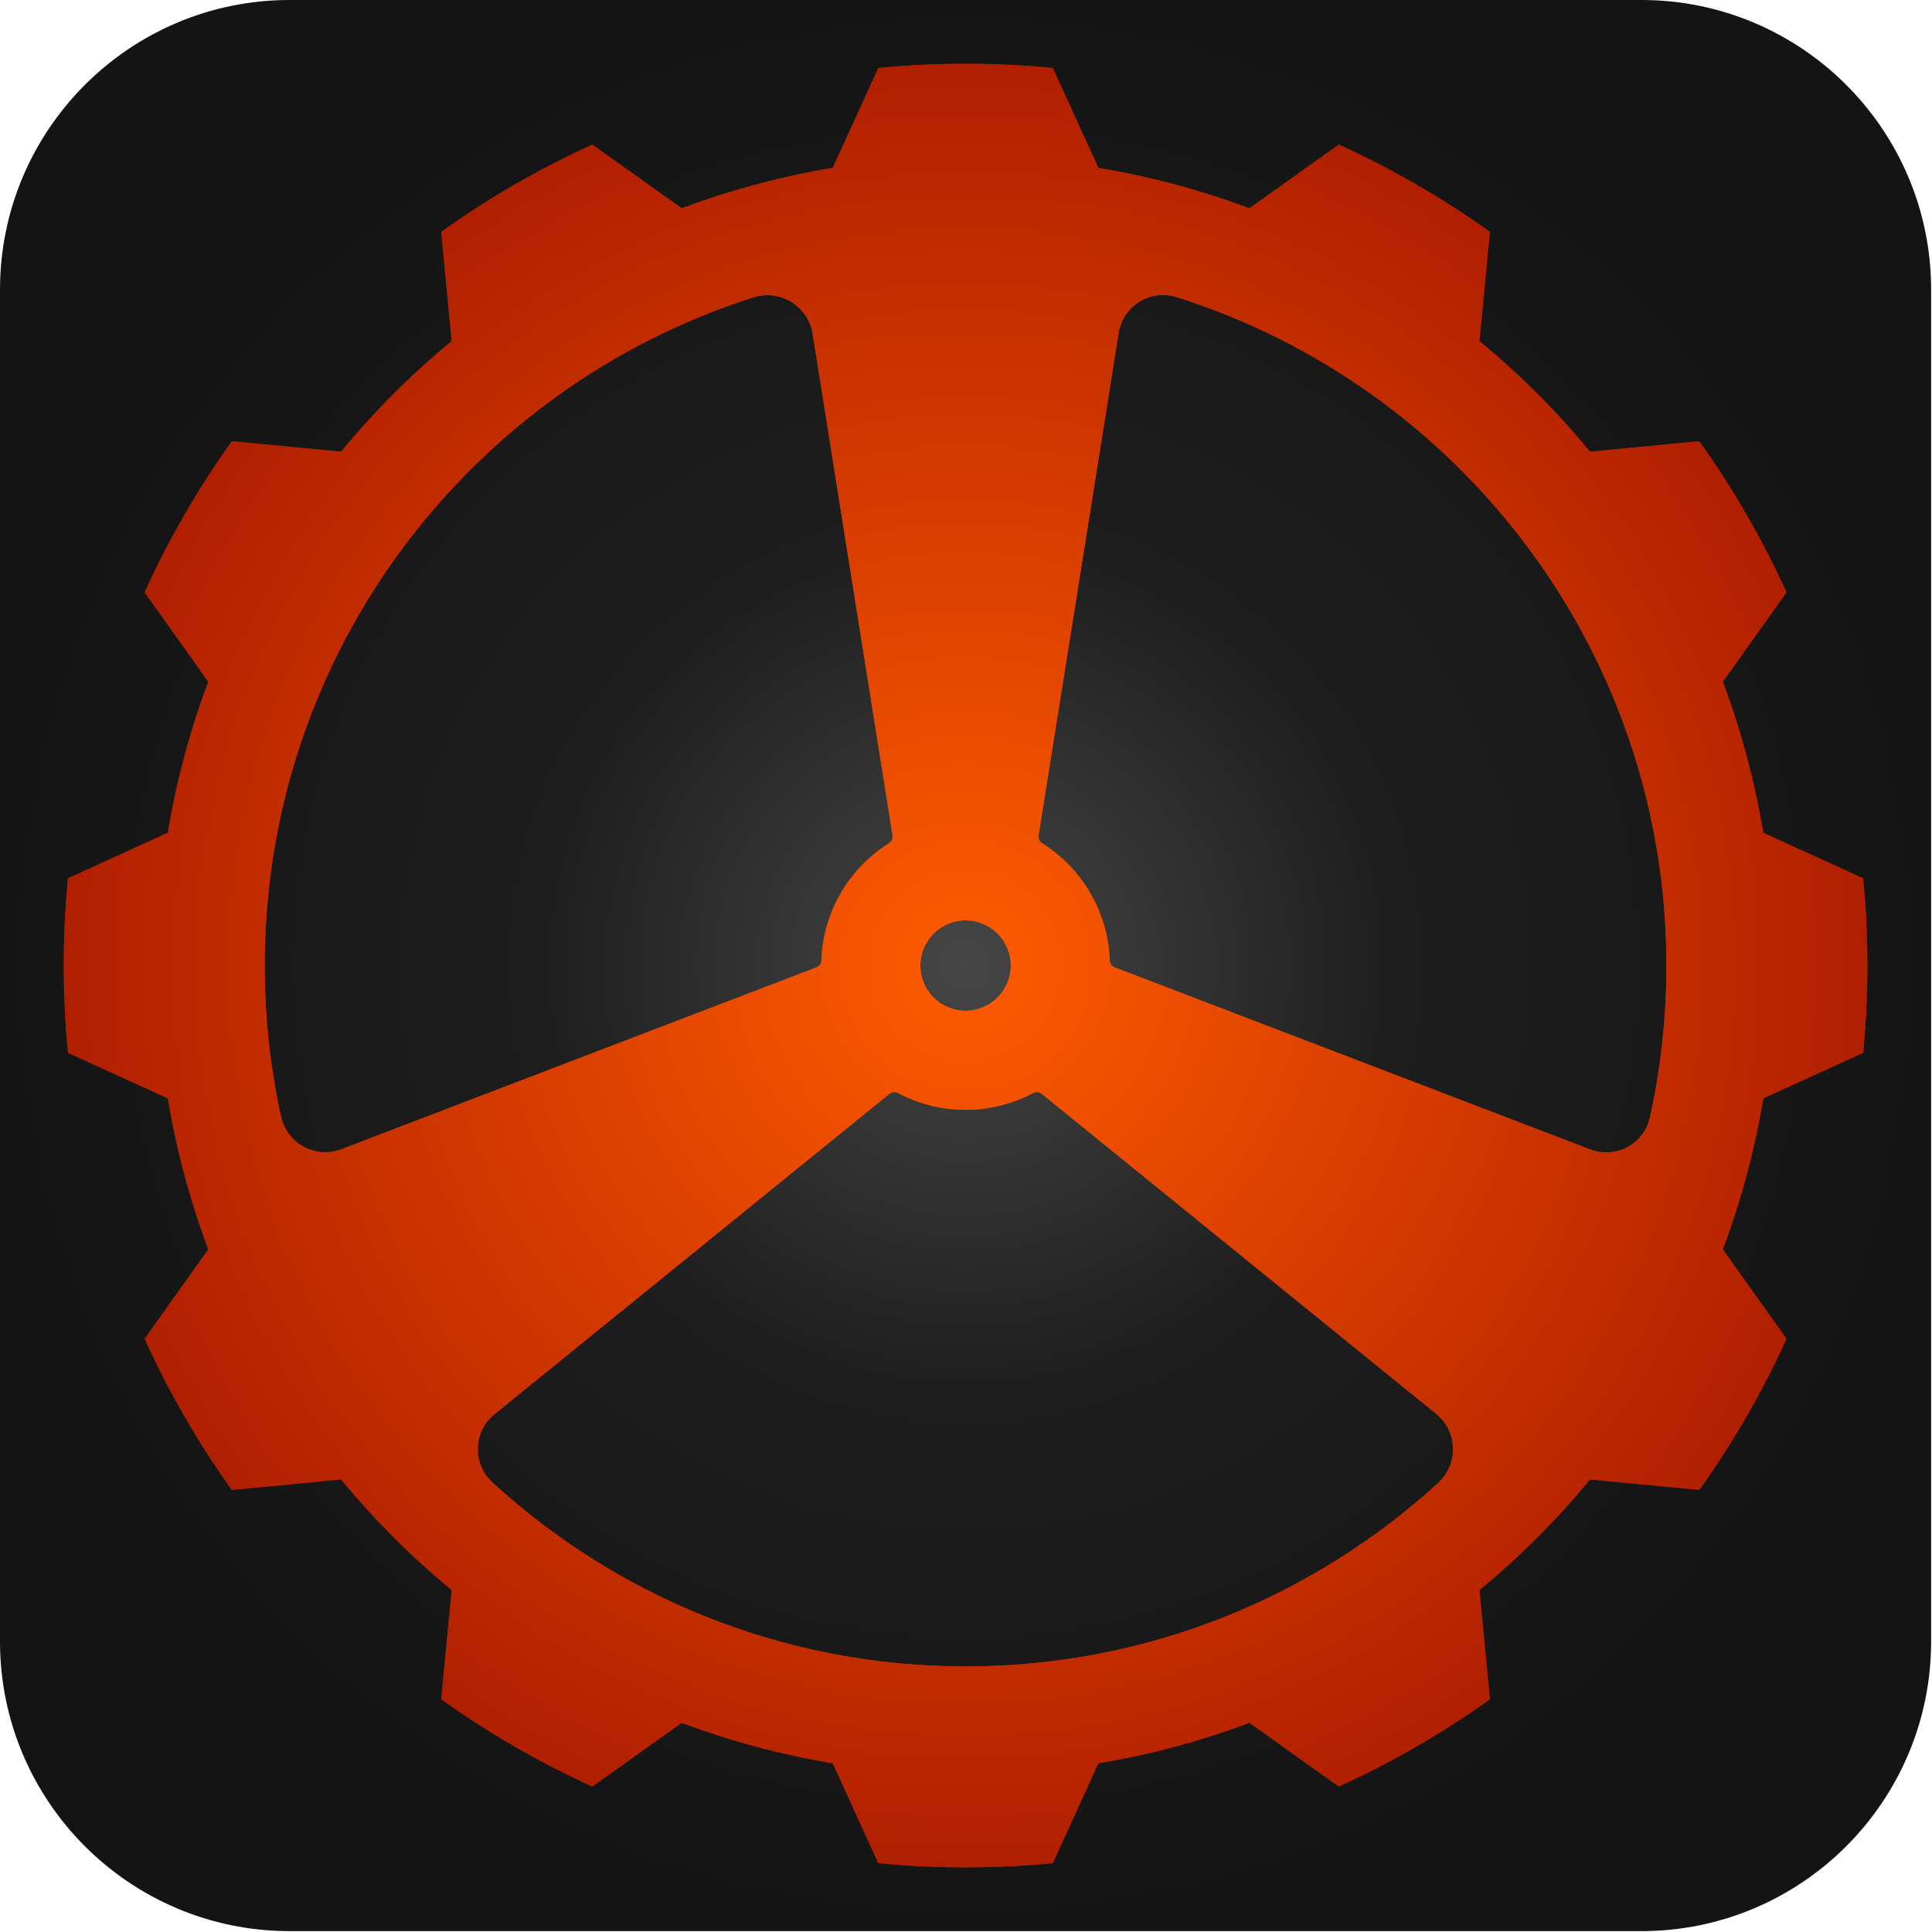
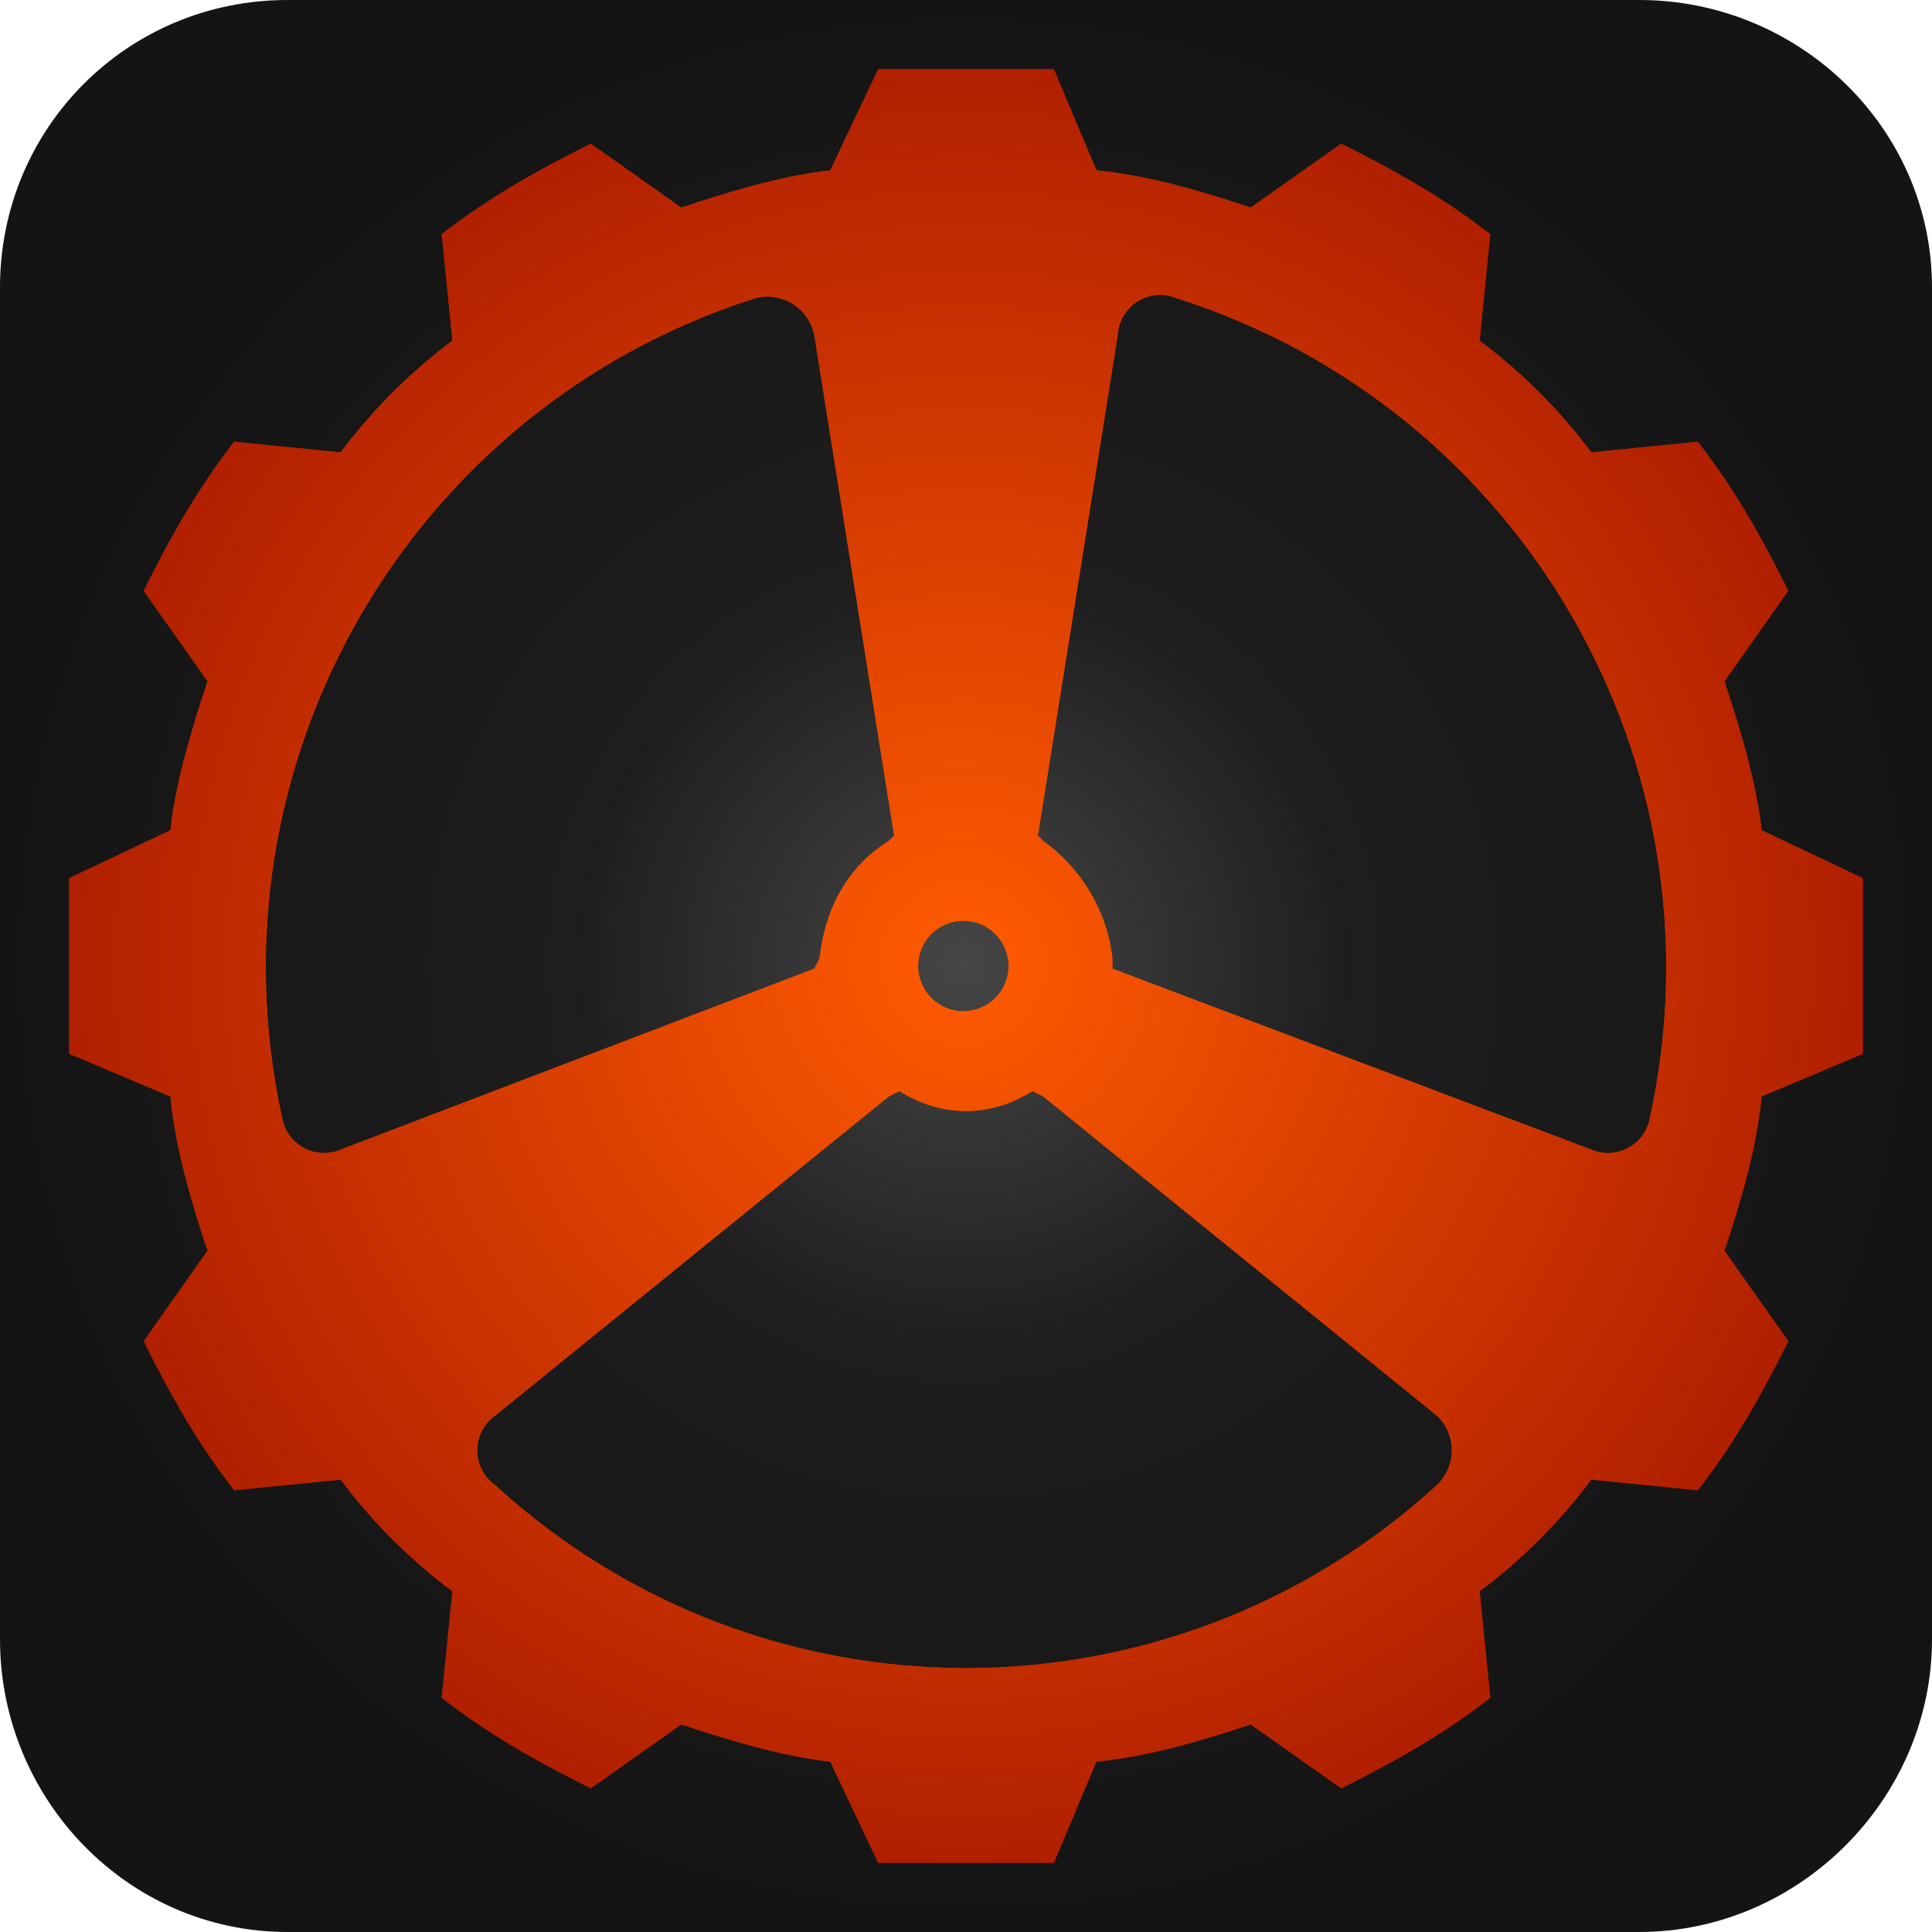
- <svg xmlns="http://www.w3.org/2000/svg" width="100%" height="100%" viewBox="0 0 363 363" version="1.1" xml:space="preserve" style="fill-rule:evenodd;clip-rule:evenodd;stroke-linejoin:round;stroke-miterlimit:2;">
-   <rect id="filemanager" x="0" y="0" width="362.835" height="362.835" style="fill:none;" />
-   <path d="M362.835,54.425c0,-30.038 -24.387,-54.425 -54.426,-54.425l-253.984,0c-30.038,0 -54.425,24.387 -54.425,54.425l0,253.984c0,30.039 24.387,54.426 54.425,54.426l253.984,0c30.039,0 54.426,-24.387 54.426,-54.426l0,-253.984Z" style="fill:url(#_Radial1);" />
-   <path d="M197.804,12.774c-10.899,-1.059 -21.875,-1.059 -32.774,0l-8.56,18.763c-9.686,1.612 -19.193,4.16 -28.388,7.607l-16.795,-11.97c-9.968,4.533 -19.474,10.021 -28.383,16.387l1.968,20.53c-7.582,6.239 -14.542,13.199 -20.781,20.781l-20.53,-1.968c-6.366,8.909 -11.854,18.415 -16.387,28.383l11.97,16.795c-3.447,9.195 -5.995,18.702 -7.607,28.388l-18.763,8.56c-1.059,10.899 -1.059,21.875 0,32.774l18.763,8.56c1.612,9.687 4.16,19.194 7.607,28.389l-11.97,16.794c4.533,9.969 10.021,19.474 16.387,28.384l20.53,-1.969c6.239,7.583 13.199,14.543 20.781,20.782l-1.968,20.529c8.909,6.367 18.415,11.855 28.383,16.387l16.795,-11.969c9.195,3.447 18.702,5.994 28.388,7.607l8.56,18.763c10.899,1.059 21.875,1.059 32.774,0l8.56,-18.763c9.687,-1.613 19.194,-4.16 28.389,-7.607l16.794,11.969c9.969,-4.532 19.474,-10.02 28.384,-16.387l-1.969,-20.529c7.583,-6.239 14.543,-13.199 20.782,-20.782l20.529,1.969c6.367,-8.91 11.855,-18.415 16.387,-28.384l-11.969,-16.794c3.447,-9.195 5.994,-18.702 7.607,-28.389l18.763,-8.56c1.059,-10.899 1.059,-21.875 0,-32.774l-18.763,-8.56c-1.613,-9.686 -4.16,-19.193 -7.607,-28.388l11.969,-16.795c-4.532,-9.968 -10.02,-19.474 -16.387,-28.383l-20.529,1.968c-6.239,-7.582 -13.199,-14.542 -20.782,-20.781l1.969,-20.53c-8.91,-6.366 -18.415,-11.854 -28.384,-16.387l-16.794,11.97c-9.195,-3.447 -18.702,-5.995 -28.389,-7.607l-8.56,-18.763Zm72.413,265.849c1.843,-1.679 2.863,-4.079 2.792,-6.571c-0.071,-2.493 -1.225,-4.831 -3.162,-6.402c-18.83,-15.281 -67.441,-54.725 -74.114,-60.14c-0.457,-0.371 -1.094,-0.431 -1.613,-0.151c-7.94,4.217 -17.462,4.217 -25.404,0.003c-0.52,-0.28 -1.157,-0.22 -1.616,0.152c-6.696,5.431 -55.444,44.986 -74.206,60.21c-1.912,1.552 -3.053,3.86 -3.125,6.322c-0.071,2.462 0.935,4.833 2.754,6.493c23.432,21.459 54.645,34.563 88.894,34.563c34.204,0 65.38,-13.069 88.8,-34.479Zm-117.532,-215.913c-0.395,-2.474 -1.848,-4.654 -3.981,-5.969c-2.132,-1.315 -4.733,-1.635 -7.121,-0.877c-53.233,16.909 -91.85,66.757 -91.85,125.553c0,9.748 1.061,19.25 3.074,28.393c0.526,2.417 2.081,4.484 4.257,5.66c2.176,1.176 4.757,1.344 7.068,0.459c22.598,-8.646 81.201,-31.075 89.257,-34.158c0.554,-0.212 0.925,-0.736 0.943,-1.328c0.32,-8.971 5.068,-17.206 12.669,-21.979c0.52,-0.322 0.797,-0.926 0.7,-1.531c-1.374,-8.637 -11.199,-70.274 -15.016,-94.223Zm68.367,-6.897c-2.338,-0.738 -4.882,-0.422 -6.968,0.867c-2.086,1.289 -3.508,3.423 -3.894,5.844c-3.807,23.816 -13.683,85.776 -15.06,94.414c-0.096,0.603 0.179,1.204 0.698,1.526c7.604,4.769 12.354,13.004 12.677,21.976c0.017,0.593 0.39,1.117 0.944,1.33c8.079,3.094 66.831,25.58 89.353,34.2c2.284,0.874 4.837,0.709 6.99,-0.453c2.152,-1.162 3.691,-3.205 4.214,-5.595c2.026,-9.178 3.096,-18.717 3.096,-28.505c0,-58.868 -38.712,-108.766 -92.05,-125.604Zm-39.635,117.111c4.688,0 8.493,3.806 8.493,8.493c0,4.688 -3.805,8.493 -8.493,8.493c-4.687,0 -8.493,-3.805 -8.493,-8.493c0,-4.687 3.806,-8.493 8.493,-8.493Z" style="fill:url(#_Radial2);" />
-   <path d="M197.804,12.774c-10.899,-1.059 -21.875,-1.059 -32.774,0l-8.56,18.763c-9.686,1.612 -19.193,4.16 -28.388,7.607l-16.795,-11.97c-9.968,4.533 -19.474,10.021 -28.383,16.387l1.968,20.53c-7.582,6.239 -14.542,13.199 -20.781,20.781l-20.53,-1.968c-6.366,8.909 -11.854,18.415 -16.387,28.383l11.97,16.795c-3.447,9.195 -5.995,18.702 -7.607,28.388l-18.763,8.56c-1.059,10.899 -1.059,21.875 0,32.774l18.763,8.56c1.612,9.687 4.16,19.194 7.607,28.389l-11.97,16.794c4.533,9.969 10.021,19.474 16.387,28.384l20.53,-1.969c6.239,7.583 13.199,14.543 20.781,20.782l-1.968,20.529c8.909,6.367 18.415,11.855 28.383,16.387l16.795,-11.969c9.195,3.447 18.702,5.994 28.388,7.607l8.56,18.763c10.899,1.059 21.875,1.059 32.774,0l8.56,-18.763c9.687,-1.613 19.194,-4.16 28.389,-7.607l16.794,11.969c9.969,-4.532 19.474,-10.02 28.384,-16.387l-1.969,-20.529c7.583,-6.239 14.543,-13.199 20.782,-20.782l20.529,1.969c6.367,-8.91 11.855,-18.415 16.387,-28.384l-11.969,-16.794c3.447,-9.195 5.994,-18.702 7.607,-28.389l18.763,-8.56c1.059,-10.899 1.059,-21.875 0,-32.774l-18.763,-8.56c-1.613,-9.686 -4.16,-19.193 -7.607,-28.388l11.969,-16.795c-4.532,-9.968 -10.02,-19.474 -16.387,-28.383l-20.529,1.968c-6.239,-7.582 -13.199,-14.542 -20.782,-20.781l1.969,-20.53c-8.91,-6.366 -18.415,-11.854 -28.384,-16.387l-16.794,11.97c-9.195,-3.447 -18.702,-5.995 -28.389,-7.607l-8.56,-18.763Zm72.413,265.849c1.843,-1.679 2.863,-4.079 2.792,-6.571c-0.071,-2.493 -1.225,-4.831 -3.162,-6.402c-18.83,-15.281 -67.441,-54.725 -74.114,-60.14c-0.457,-0.371 -1.094,-0.431 -1.613,-0.151c-7.94,4.217 -17.462,4.217 -25.404,0.003c-0.52,-0.28 -1.157,-0.22 -1.616,0.152c-6.696,5.431 -55.444,44.986 -74.206,60.21c-1.912,1.552 -3.053,3.86 -3.125,6.322c-0.071,2.462 0.935,4.833 2.754,6.493c23.432,21.459 54.645,34.563 88.894,34.563c34.204,0 65.38,-13.069 88.8,-34.479Zm-117.532,-215.913c-0.395,-2.474 -1.848,-4.654 -3.981,-5.969c-2.132,-1.315 -4.733,-1.635 -7.121,-0.877c-53.233,16.909 -91.85,66.757 -91.85,125.553c0,9.748 1.061,19.25 3.074,28.393c0.526,2.417 2.081,4.484 4.257,5.66c2.176,1.176 4.757,1.344 7.068,0.459c22.598,-8.646 81.201,-31.075 89.257,-34.158c0.554,-0.212 0.925,-0.736 0.943,-1.328c0.32,-8.971 5.068,-17.206 12.669,-21.979c0.52,-0.322 0.797,-0.926 0.7,-1.531c-1.374,-8.637 -11.199,-70.274 -15.016,-94.223Zm68.367,-6.897c-2.338,-0.738 -4.882,-0.422 -6.968,0.867c-2.086,1.289 -3.508,3.423 -3.894,5.844c-3.807,23.816 -13.683,85.776 -15.06,94.414c-0.096,0.603 0.179,1.204 0.698,1.526c7.604,4.769 12.354,13.004 12.677,21.976c0.017,0.593 0.39,1.117 0.944,1.33c8.079,3.094 66.831,25.58 89.353,34.2c2.284,0.874 4.837,0.709 6.99,-0.453c2.152,-1.162 3.691,-3.205 4.214,-5.595c2.026,-9.178 3.096,-18.717 3.096,-28.505c0,-58.868 -38.712,-108.766 -92.05,-125.604Zm-39.635,117.111c4.688,0 8.493,3.806 8.493,8.493c0,4.688 -3.805,8.493 -8.493,8.493c-4.687,0 -8.493,-3.805 -8.493,-8.493c0,-4.687 3.806,-8.493 8.493,-8.493Z" style="fill:url(#_Radial3);" />
+ <svg xmlns="http://www.w3.org/2000/svg" fill-rule="evenodd" stroke-linejoin="round" stroke-miterlimit="2" clip-rule="evenodd" viewBox="0 0 363 363">
+   <defs />
+   <path fill="none" d="M0 0h363v363H0z" />
+   <path fill="url(#_Radial1)" d="M363 54c0-30-25-54-55-54H54C24 0 0 24 0 54v254c0 30 24 55 54 55h254c30 0 55-25 55-55V54z" />
+   <path fill="url(#_Radial2)" d="M198 13h-33l-9 19c-9 1-19 4-28 7l-17-12c-10 5-19 10-28 17l2 20c-8 6-15 13-21 21l-20-2c-7 9-12 18-17 28l12 17c-3 9-6 19-7 28l-19 9v33l19 8c1 10 4 20 7 29l-12 17c5 10 10 19 17 28l20-2c6 8 13 15 21 21l-2 20c9 7 18 12 28 17l17-12c9 3 19 6 28 7l9 19h33l8-19c10-1 20-4 29-7l17 12c10-5 19-10 28-17l-2-20c8-6 15-13 21-21l20 2c7-9 12-18 17-28l-12-17c3-9 6-19 7-29l19-8v-33l-19-9c-1-9-4-19-7-28l12-17c-5-10-10-19-17-28l-20 2c-6-8-13-15-21-21l2-20c-9-7-18-12-28-17l-17 12c-9-3-19-6-29-7l-8-19zm72 266a9 9 0 000-13l-74-60-2-1c-8 5-17 5-25 0l-2 1-74 60a8 8 0 000 13 131 131 0 00177 0zM153 63a9 9 0 00-11-7 132 132 0 00-89 154 8 8 0 0011 6l89-34 1-2c1-9 5-17 13-22l1-1-15-94zm68-7a8 8 0 00-11 7l-15 94 1 1c7 5 12 13 13 22v2l90 34a8 8 0 0011-6 132 132 0 00-89-154zm-40 117a8 8 0 110 17 8 8 0 010-17z" />
+   <path fill="url(#_Radial3)" d="M198 13h-33l-9 19c-9 1-19 4-28 7l-17-12c-10 5-19 10-28 17l2 20c-8 6-15 13-21 21l-20-2c-7 9-12 18-17 28l12 17c-3 9-6 19-7 28l-19 9v33l19 8c1 10 4 20 7 29l-12 17c5 10 10 19 17 28l20-2c6 8 13 15 21 21l-2 20c9 7 18 12 28 17l17-12c9 3 19 6 28 7l9 19h33l8-19c10-1 20-4 29-7l17 12c10-5 19-10 28-17l-2-20c8-6 15-13 21-21l20 2c7-9 12-18 17-28l-12-17c3-9 6-19 7-29l19-8v-33l-19-9c-1-9-4-19-7-28l12-17c-5-10-10-19-17-28l-20 2c-6-8-13-15-21-21l2-20c-9-7-18-12-28-17l-17 12c-9-3-19-6-29-7l-8-19zm72 266a9 9 0 000-13l-74-60-2-1c-8 5-17 5-25 0l-2 1-74 60a8 8 0 000 13 131 131 0 00177 0zM153 63a9 9 0 00-11-7 132 132 0 00-89 154 8 8 0 0011 6l89-34 1-2c1-9 5-17 13-22l1-1-15-94zm68-7a8 8 0 00-11 7l-15 94 1 1c7 5 12 13 13 22v2l90 34a8 8 0 0011-6 132 132 0 00-89-154zm-40 117a8 8 0 110 17 8 8 0 010-17z" />
  <defs>
-     <radialGradient id="_Radial1" cx="0" cy="0" r="1" gradientUnits="userSpaceOnUse" gradientTransform="matrix(181.417,0,0,181.417,181.417,181.417)">
-       <stop offset="0" style="stop-color:#464646;stop-opacity:1" />
-       <stop offset="0.44" style="stop-color:#1e1e1e;stop-opacity:1" />
-       <stop offset="1" style="stop-color:#141414;stop-opacity:1" />
+     <radialGradient id="_Radial1" cx="0" cy="0" r="1" gradientTransform="translate(181 181) scale(181.417)" gradientUnits="userSpaceOnUse">
+       <stop offset="0" stop-color="#464646" />
+       <stop offset=".4" stop-color="#1e1e1e" />
+       <stop offset="1" stop-color="#141414" />
    </radialGradient>
-     <radialGradient id="_Radial2" cx="0" cy="0" r="1" gradientUnits="userSpaceOnUse" gradientTransform="matrix(169.438,0,0,169.438,181.417,181.417)">
-       <stop offset="0" style="stop-color:#ff5b00;stop-opacity:1" />
-       <stop offset="1" style="stop-color:#b01f00;stop-opacity:1" />
+     <radialGradient id="_Radial2" cx="0" cy="0" r="1" gradientTransform="translate(181 181) scale(169.438)" gradientUnits="userSpaceOnUse">
+       <stop offset="0" stop-color="#ff5b00" />
+       <stop offset="1" stop-color="#b01f00" />
    </radialGradient>
-     <radialGradient id="_Radial3" cx="0" cy="0" r="1" gradientUnits="userSpaceOnUse" gradientTransform="matrix(169.438,0,0,169.438,181.417,181.417)">
-       <stop offset="0" style="stop-color:#ff5b00;stop-opacity:1" />
-       <stop offset="1" style="stop-color:#b01f00;stop-opacity:1" />
+     <radialGradient id="_Radial3" cx="0" cy="0" r="1" gradientTransform="translate(181 181) scale(169.438)" gradientUnits="userSpaceOnUse">
+       <stop offset="0" stop-color="#ff5b00" />
+       <stop offset="1" stop-color="#b01f00" />
    </radialGradient>
  </defs>
</svg>
